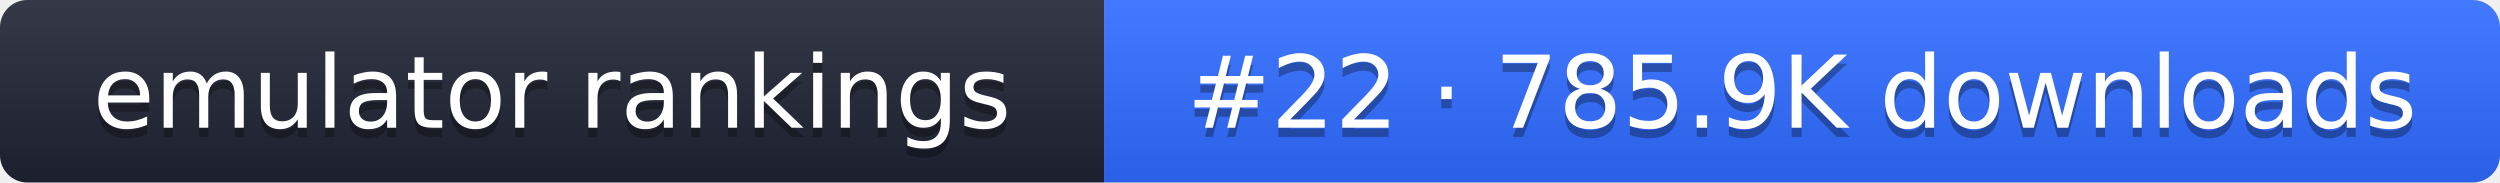
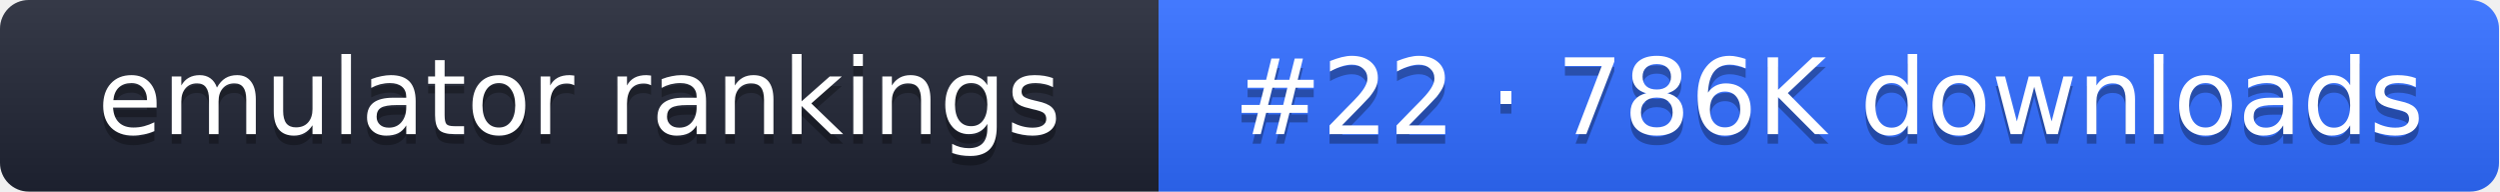
- <svg xmlns="http://www.w3.org/2000/svg" width="274" height="20" role="img" aria-label="emulator rankings: #22 · 785.9K downloads">
+ <svg xmlns="http://www.w3.org/2000/svg" width="261" height="20" role="img" aria-label="emulator rankings: #22 · 786K downloads">
  <linearGradient id="g" x2="0" y2="100%">
    <stop offset="0" stop-color="#fff" stop-opacity=".1" />
    <stop offset="1" stop-opacity=".1" />
  </linearGradient>
  <clipPath id="r">
-     <rect width="274" height="20" rx="3" fill="#fff" />
+     <rect width="261" height="20" rx="3" fill="#fff" />
  </clipPath>
  <g clip-path="url(#r)">
    <rect width="121" height="20" fill="#1f2433" />
-     <rect x="121" width="153" height="20" fill="#2f6bff" />
-     <rect width="274" height="20" fill="url(#g)" />
+     <rect x="121" width="140" height="20" fill="#2f6bff" />
+     <rect width="261" height="20" fill="url(#g)" />
  </g>
  <g fill="#fff" text-anchor="middle" font-family="Verdana,DejaVu Sans,sans-serif" font-size="11">
    <text x="60.5" y="15" fill="#010101" fill-opacity=".3">emulator rankings</text>
    <text x="60.5" y="14">emulator rankings</text>
-     <text x="197.5" y="15" fill="#010101" fill-opacity=".3">#22 · 785.9K downloads</text>
-     <text x="197.5" y="14">#22 · 785.9K downloads</text>
+     <text x="191" y="15" fill="#010101" fill-opacity=".3">#22 · 786K downloads</text>
+     <text x="191" y="14">#22 · 786K downloads</text>
  </g>
</svg>
